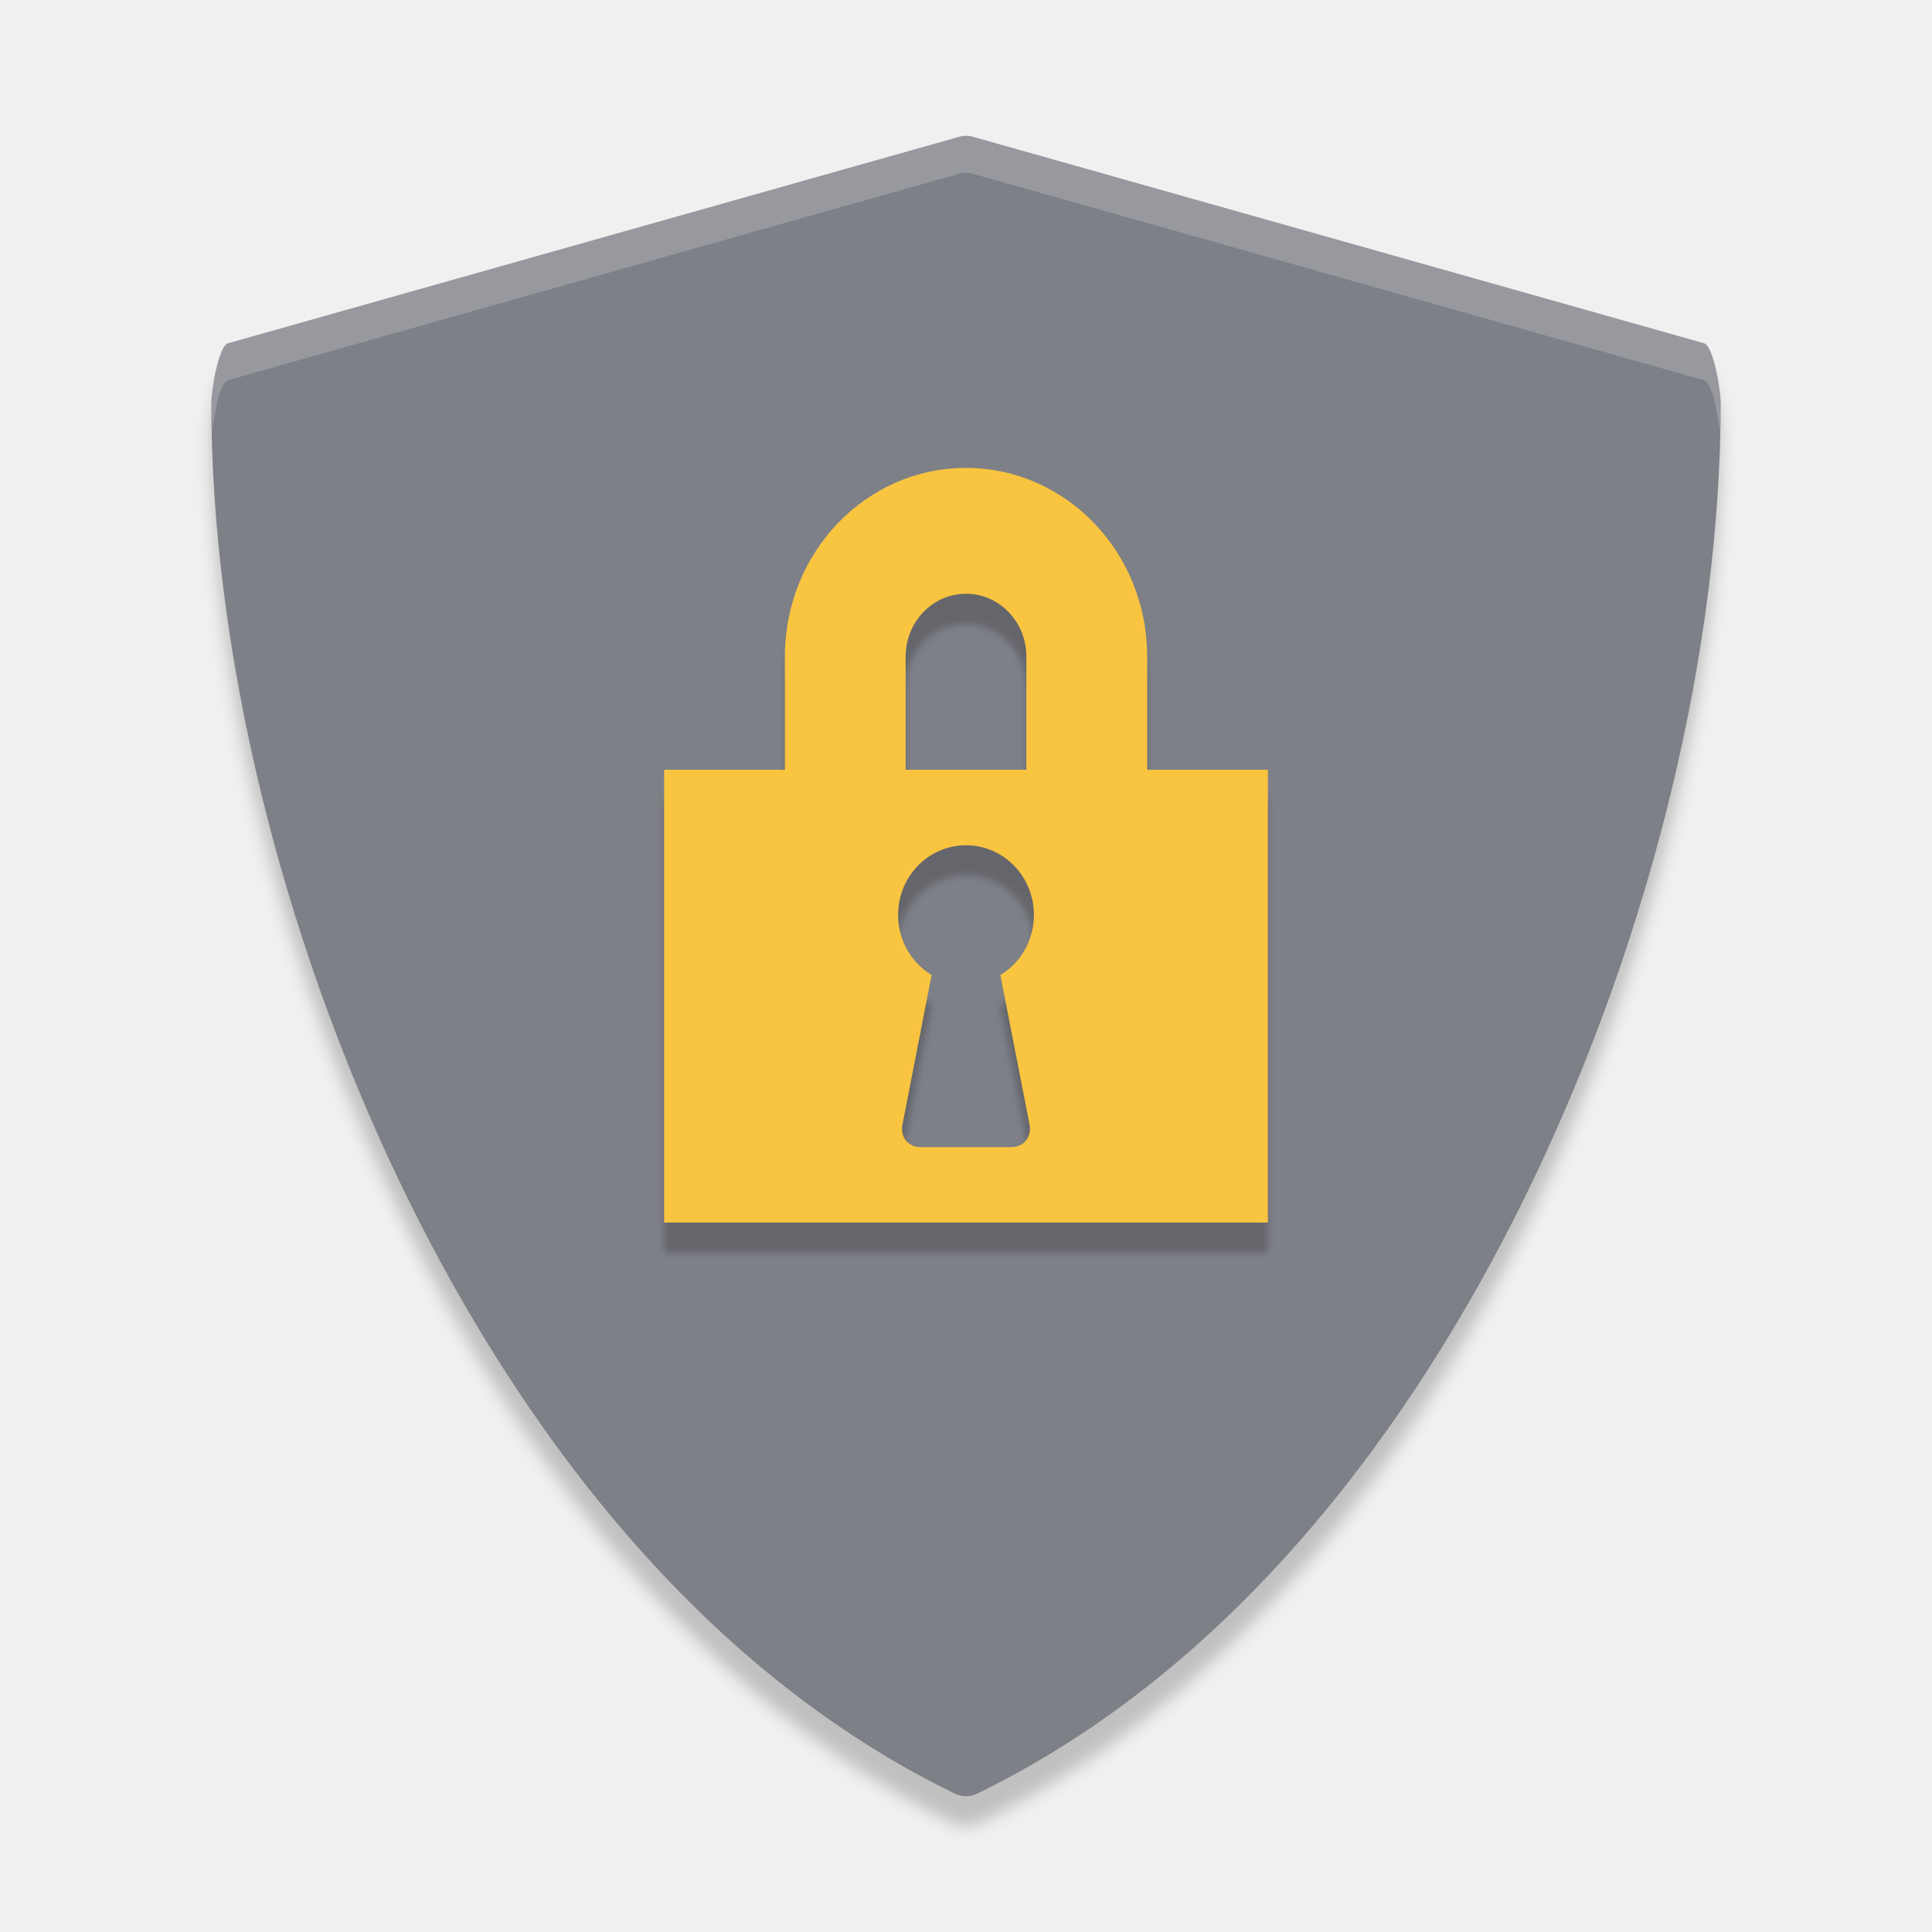
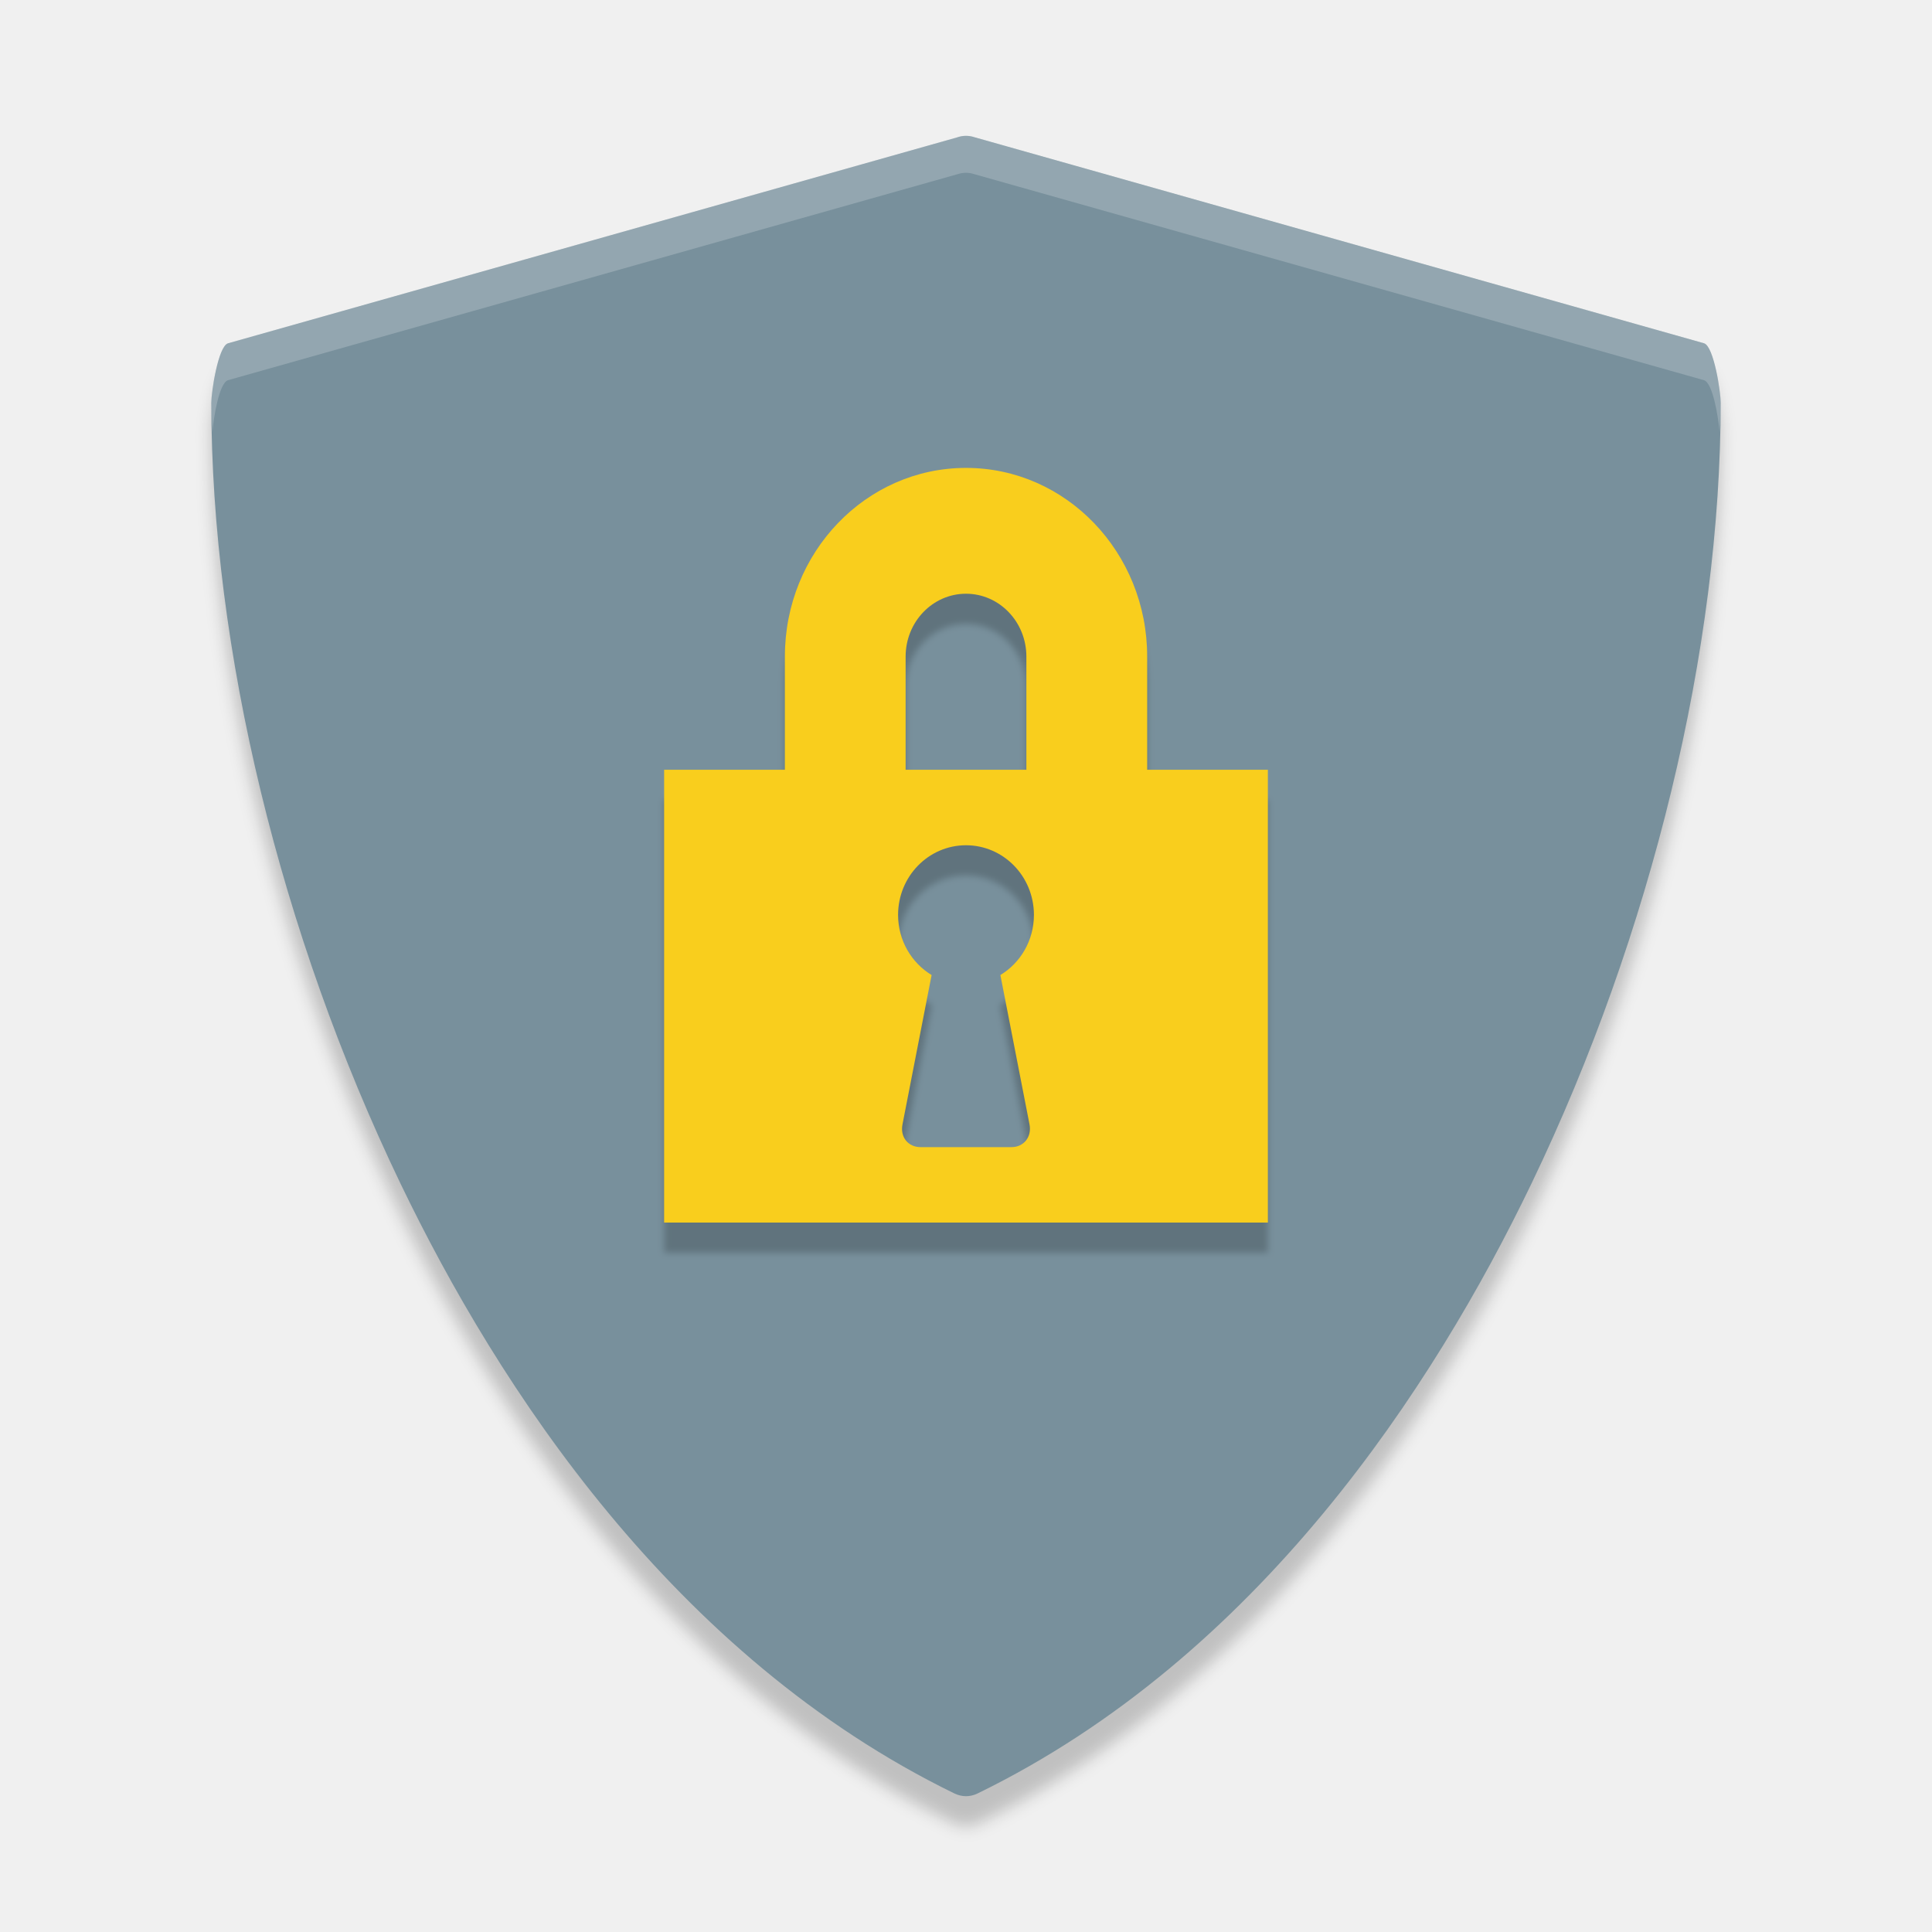
<svg xmlns="http://www.w3.org/2000/svg" version="1.1" id="svg2" width="64" height="64" viewBox="0 0 64 64">
  <defs id="defs6">
    <style id="current-color-scheme" type="text/css">
   .ColorScheme-Text { color:#5c616c; } .ColorScheme-Highlight { color:#5294e2; } .ColorScheme-ButtonBackground { color:#d3dae3; }
  </style>
    <style id="current-color-scheme-6" type="text/css">
   .ColorScheme-Text { color:#5c616c; } .ColorScheme-Highlight { color:#5294e2; } .ColorScheme-ButtonBackground { color:#d3dae3; }
  </style>
    <filter style="color-interpolation-filters:sRGB" id="filter4657" x="-0.013" width="1.025" y="-0.011" height="1.023">
      <feGaussianBlur stdDeviation="0.263" id="feGaussianBlur4659" />
    </filter>
    <filter style="color-interpolation-filters:sRGB" id="filter4716" x="-0.013" width="1.027" y="-0.011" height="1.022">
      <feGaussianBlur stdDeviation="0.113" id="feGaussianBlur4718" />
    </filter>
  </defs>
  <path style="color:#5294e2;opacity:0.2;fill:#000000;stroke-width:3.504;filter:url(#filter4657)" d="M 31.728,5.545 7.551,12.373 c -0.33,0.11 -0.551,1.63 -0.551,1.961 0,8.153 2.283,17.587 6.264,25.867 3.229,6.716 9.036,15.674 18.361,20.214 0.118,0.055 0.246,0.086 0.375,0.086 0.13,0 0.258,-0.03 0.377,-0.087 9.323,-4.539 15.13,-13.497 18.359,-20.214 3.982,-8.28 6.264,-17.715 6.264,-25.867 0,-0.331 -0.221,-1.851 -0.55,-1.961 L 32.272,5.544 c -0.178,-0.059 -0.367,-0.059 -0.544,0 z" id="path4559-5" />
-   <path style="color:#5294e2;fill:#7e8087;stroke-width:3.504" d="M 31.728,4.545 7.551,11.373 c -0.33,0.11 -0.551,1.63 -0.551,1.961 0,8.153 2.283,17.587 6.264,25.867 3.229,6.716 9.036,15.674 18.361,20.214 0.118,0.055 0.246,0.086 0.375,0.086 0.13,0 0.258,-0.03 0.377,-0.087 C 41.7,54.873 47.506,45.916 50.736,39.199 54.718,30.919 57,21.484 57,13.332 57,13.002 56.779,11.482 56.45,11.372 L 32.272,4.544 c -0.178,-0.059 -0.367,-0.059 -0.544,0 z" id="path4559" />
+   <path style="color:#5294e2;fill:#78909c;stroke-width:3.504;fill-opacity:1" d="M 31.728,4.545 7.551,11.373 c -0.33,0.11 -0.551,1.63 -0.551,1.961 0,8.153 2.283,17.587 6.264,25.867 3.229,6.716 9.036,15.674 18.361,20.214 0.118,0.055 0.246,0.086 0.375,0.086 0.13,0 0.258,-0.03 0.377,-0.087 C 41.7,54.873 47.506,45.916 50.736,39.199 54.718,30.919 57,21.484 57,13.332 57,13.002 56.779,11.482 56.45,11.372 L 32.272,4.544 c -0.178,-0.059 -0.367,-0.059 -0.544,0 z" id="path4559" />
  <path style="color:#5c616c;opacity:0.2;fill:#000000;stroke-width:4.082;filter:url(#filter4716)" d="m 32,16.5 c -3.315,-5.29e-4 -6.001,2.798 -6,6.25 v 3.75 h -4 v 15 h 20 v -15 H 38.002 V 22.75 C 38.002,19.298 35.315,16.499 32,16.5 Z m 0,4.168 c 1.104,3.47e-4 2,0.932 2,2.082 v 3.75 h -4 v -3.75 c 3.34e-4,-1.15 0.896,-2.082 2,-2.082 z M 32,29 c 1.243,0 2.25,1.032 2.25,2.307 0,0.849 -0.446,1.591 -1.111,1.992 l 0.965,4.949 C 34.184,38.663 33.913,39 33.508,39 h -3.014 c -0.41,0 -0.68,-0.331 -0.598,-0.752 l 0.965,-4.949 C 30.196,32.898 29.75,32.155 29.75,31.307 29.75,30.032 30.757,29 32,29 Z" id="path4526-9-2" />
-   <path style="color:#5c616c;opacity:1;fill:#f9c440;stroke-width:4.082" d="m 32,15.5 c -3.315,-5.29e-4 -6.001,2.798 -6,6.25 v 3.75 h -4 v 15 h 20 v -15 H 38.002 V 21.75 C 38.002,18.298 35.315,15.499 32,15.5 Z m 0,4.168 c 1.104,3.47e-4 2,0.932 2,2.082 v 3.75 h -4 v -3.75 c 3.34e-4,-1.15 0.896,-2.082 2,-2.082 z M 32,28 c 1.243,0 2.25,1.032 2.25,2.307 0,0.849 -0.446,1.591 -1.111,1.992 l 0.965,4.949 C 34.184,37.663 33.913,38 33.508,38 h -3.014 c -0.41,0 -0.68,-0.331 -0.598,-0.752 l 0.965,-4.949 C 30.196,31.898 29.75,31.155 29.75,30.307 29.75,29.032 30.757,28 32,28 Z" id="path4526-9" />
+   <path style="color:#5c616c;opacity:1;fill:#f9ce1d;stroke-width:4.082;fill-opacity:1" d="m 32,15.5 c -3.315,-5.29e-4 -6.001,2.798 -6,6.25 v 3.75 h -4 v 15 h 20 v -15 H 38.002 V 21.75 C 38.002,18.298 35.315,15.499 32,15.5 Z m 0,4.168 c 1.104,3.47e-4 2,0.932 2,2.082 v 3.75 h -4 v -3.75 c 3.34e-4,-1.15 0.896,-2.082 2,-2.082 z M 32,28 c 1.243,0 2.25,1.032 2.25,2.307 0,0.849 -0.446,1.591 -1.111,1.992 l 0.965,4.949 C 34.184,37.663 33.913,38 33.508,38 h -3.014 c -0.41,0 -0.68,-0.331 -0.598,-0.752 l 0.965,-4.949 C 30.196,31.898 29.75,31.155 29.75,30.307 29.75,29.032 30.757,28 32,28 Z" id="path4526-9" />
  <path style="color:#5294e2;opacity:0.2;fill:#ffffff;fill-opacity:1;stroke-width:3.504" d="m 32,4.5 c -0.091,0 -0.185,0.016 -0.273,0.045 L 7.551,11.373 c -0.33,0.11 -0.551,1.629 -0.551,1.96 0,0.323 0.028,0.659 0.035,0.986 0.043,-0.501 0.223,-1.626 0.516,-1.724 L 31.727,5.768 c 0.177,-0.058 0.366,-0.059 0.543,0 l 24.179,6.827 c 0.292,0.098 0.473,1.223 0.516,1.724 0.007,-0.327 0.035,-0.663 0.035,-0.986 0,-0.331 -0.222,-1.85 -0.551,-1.96 L 32.27,4.545 C 32.182,4.516 32.092,4.5 32,4.5 Z" id="path4559-7" />
</svg>
